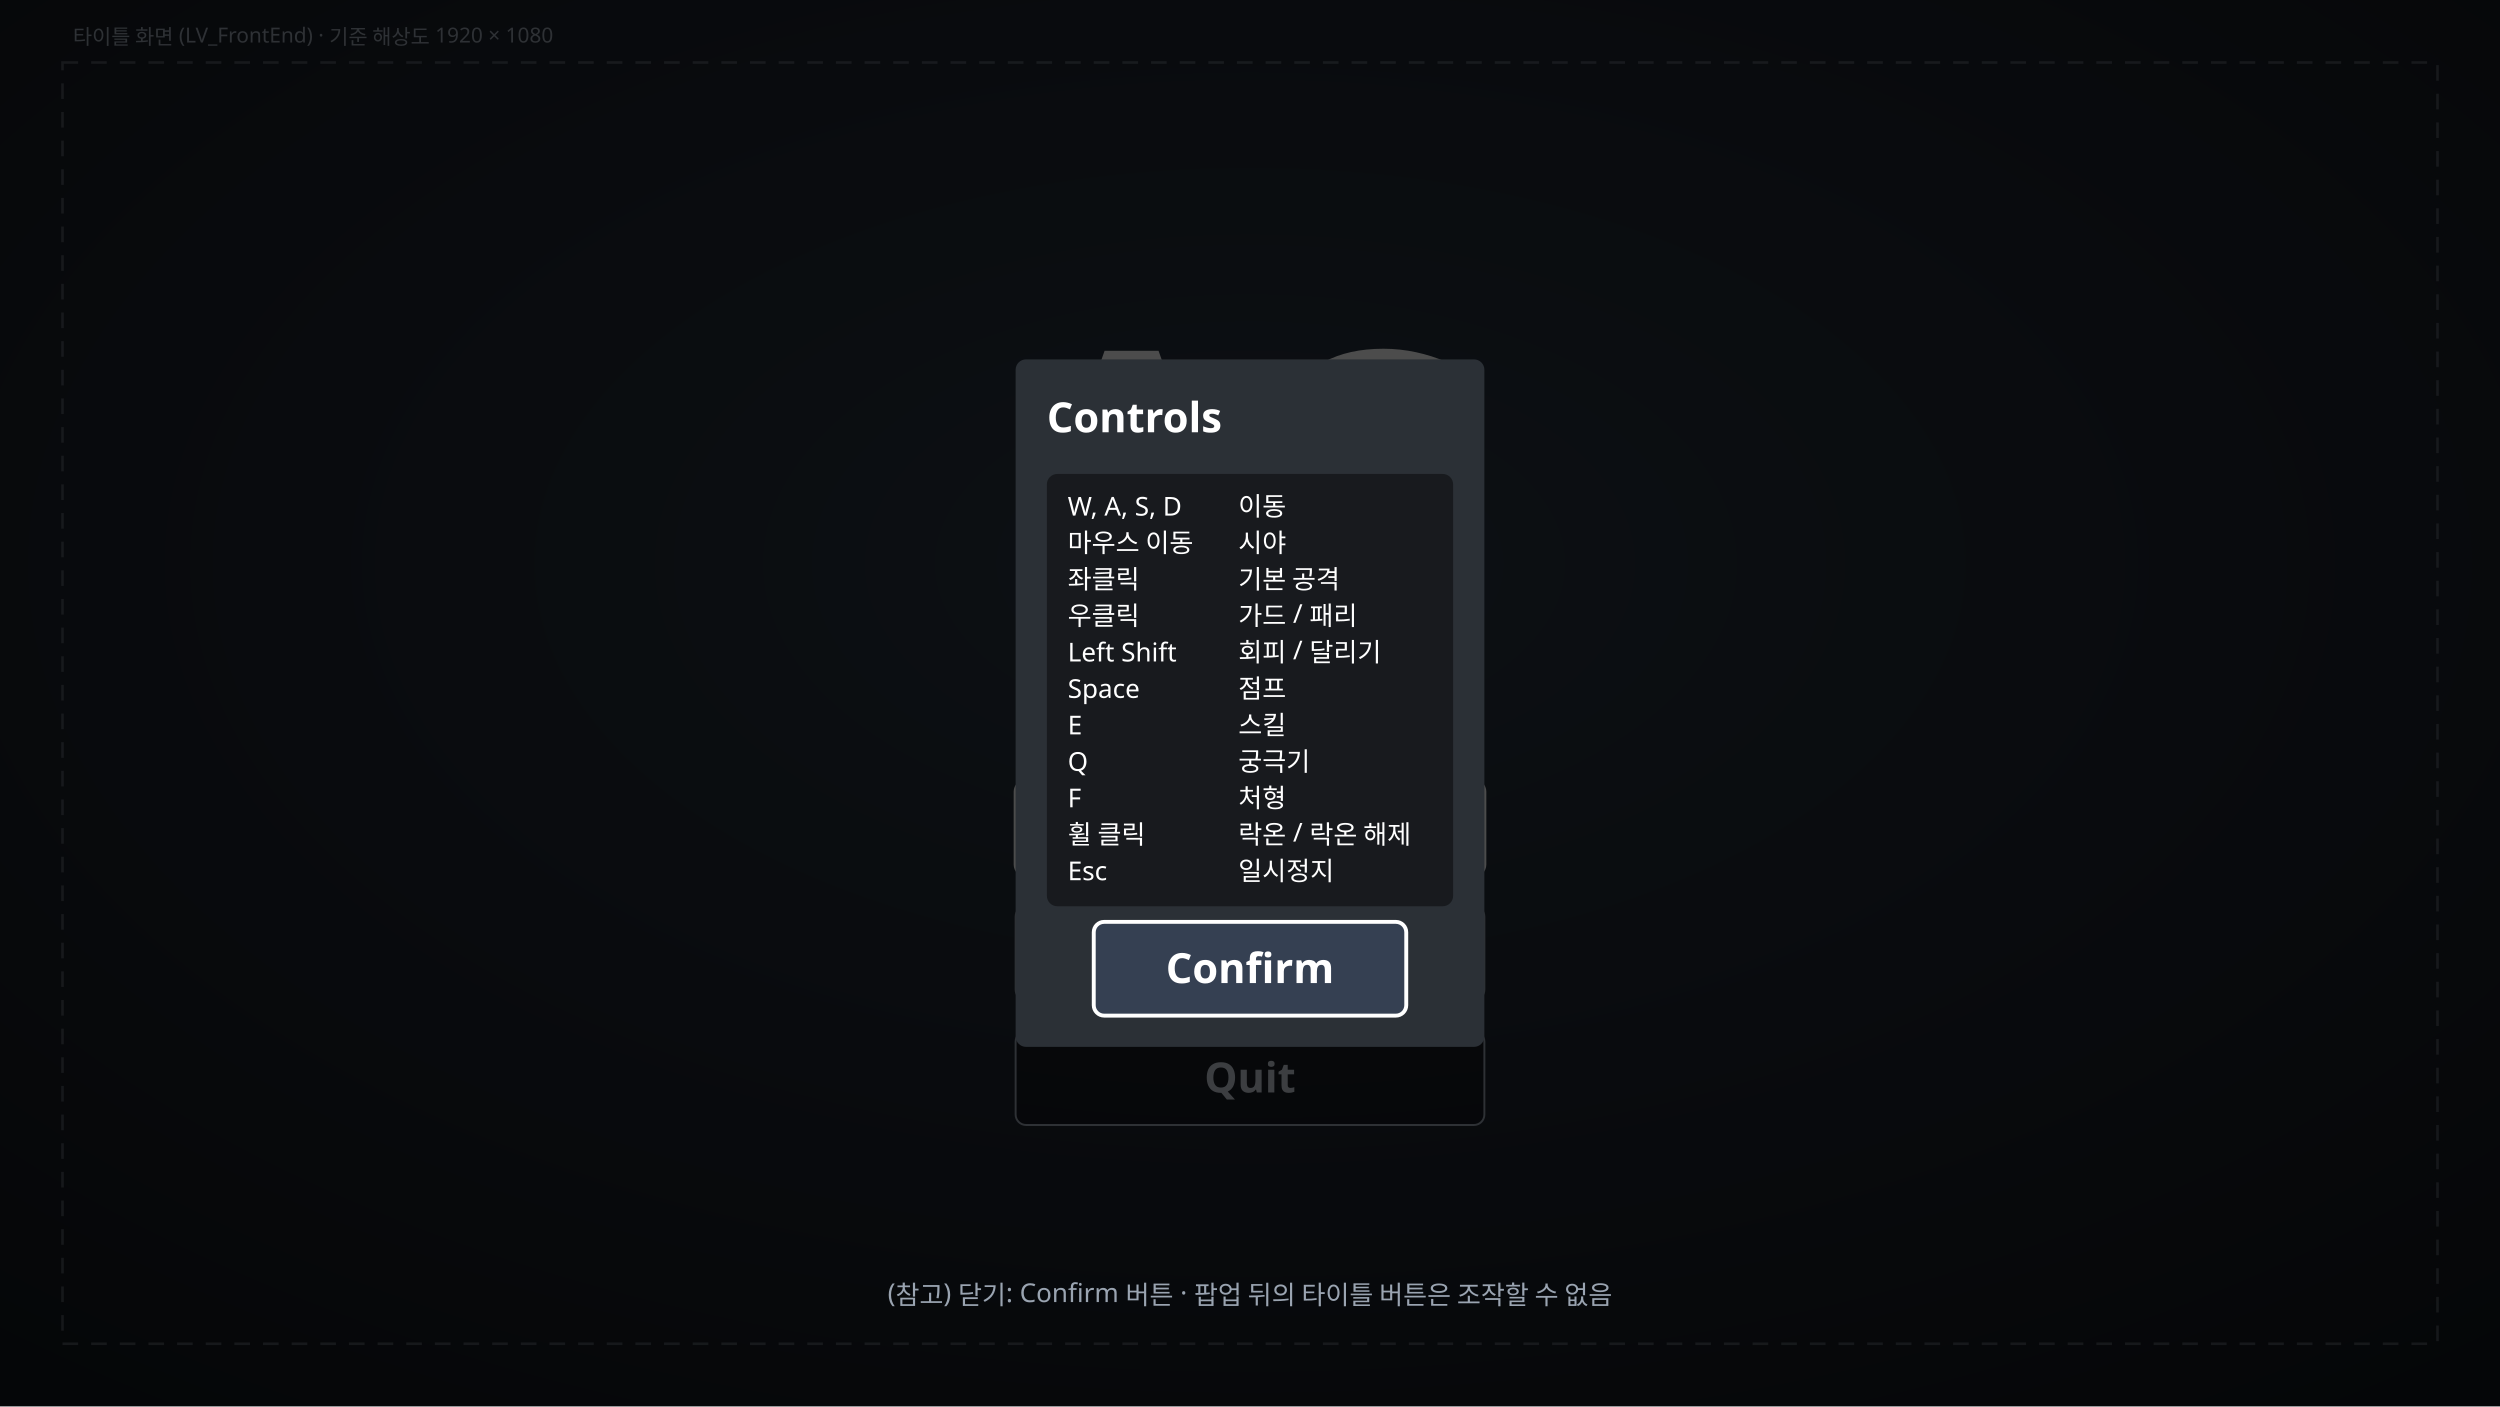
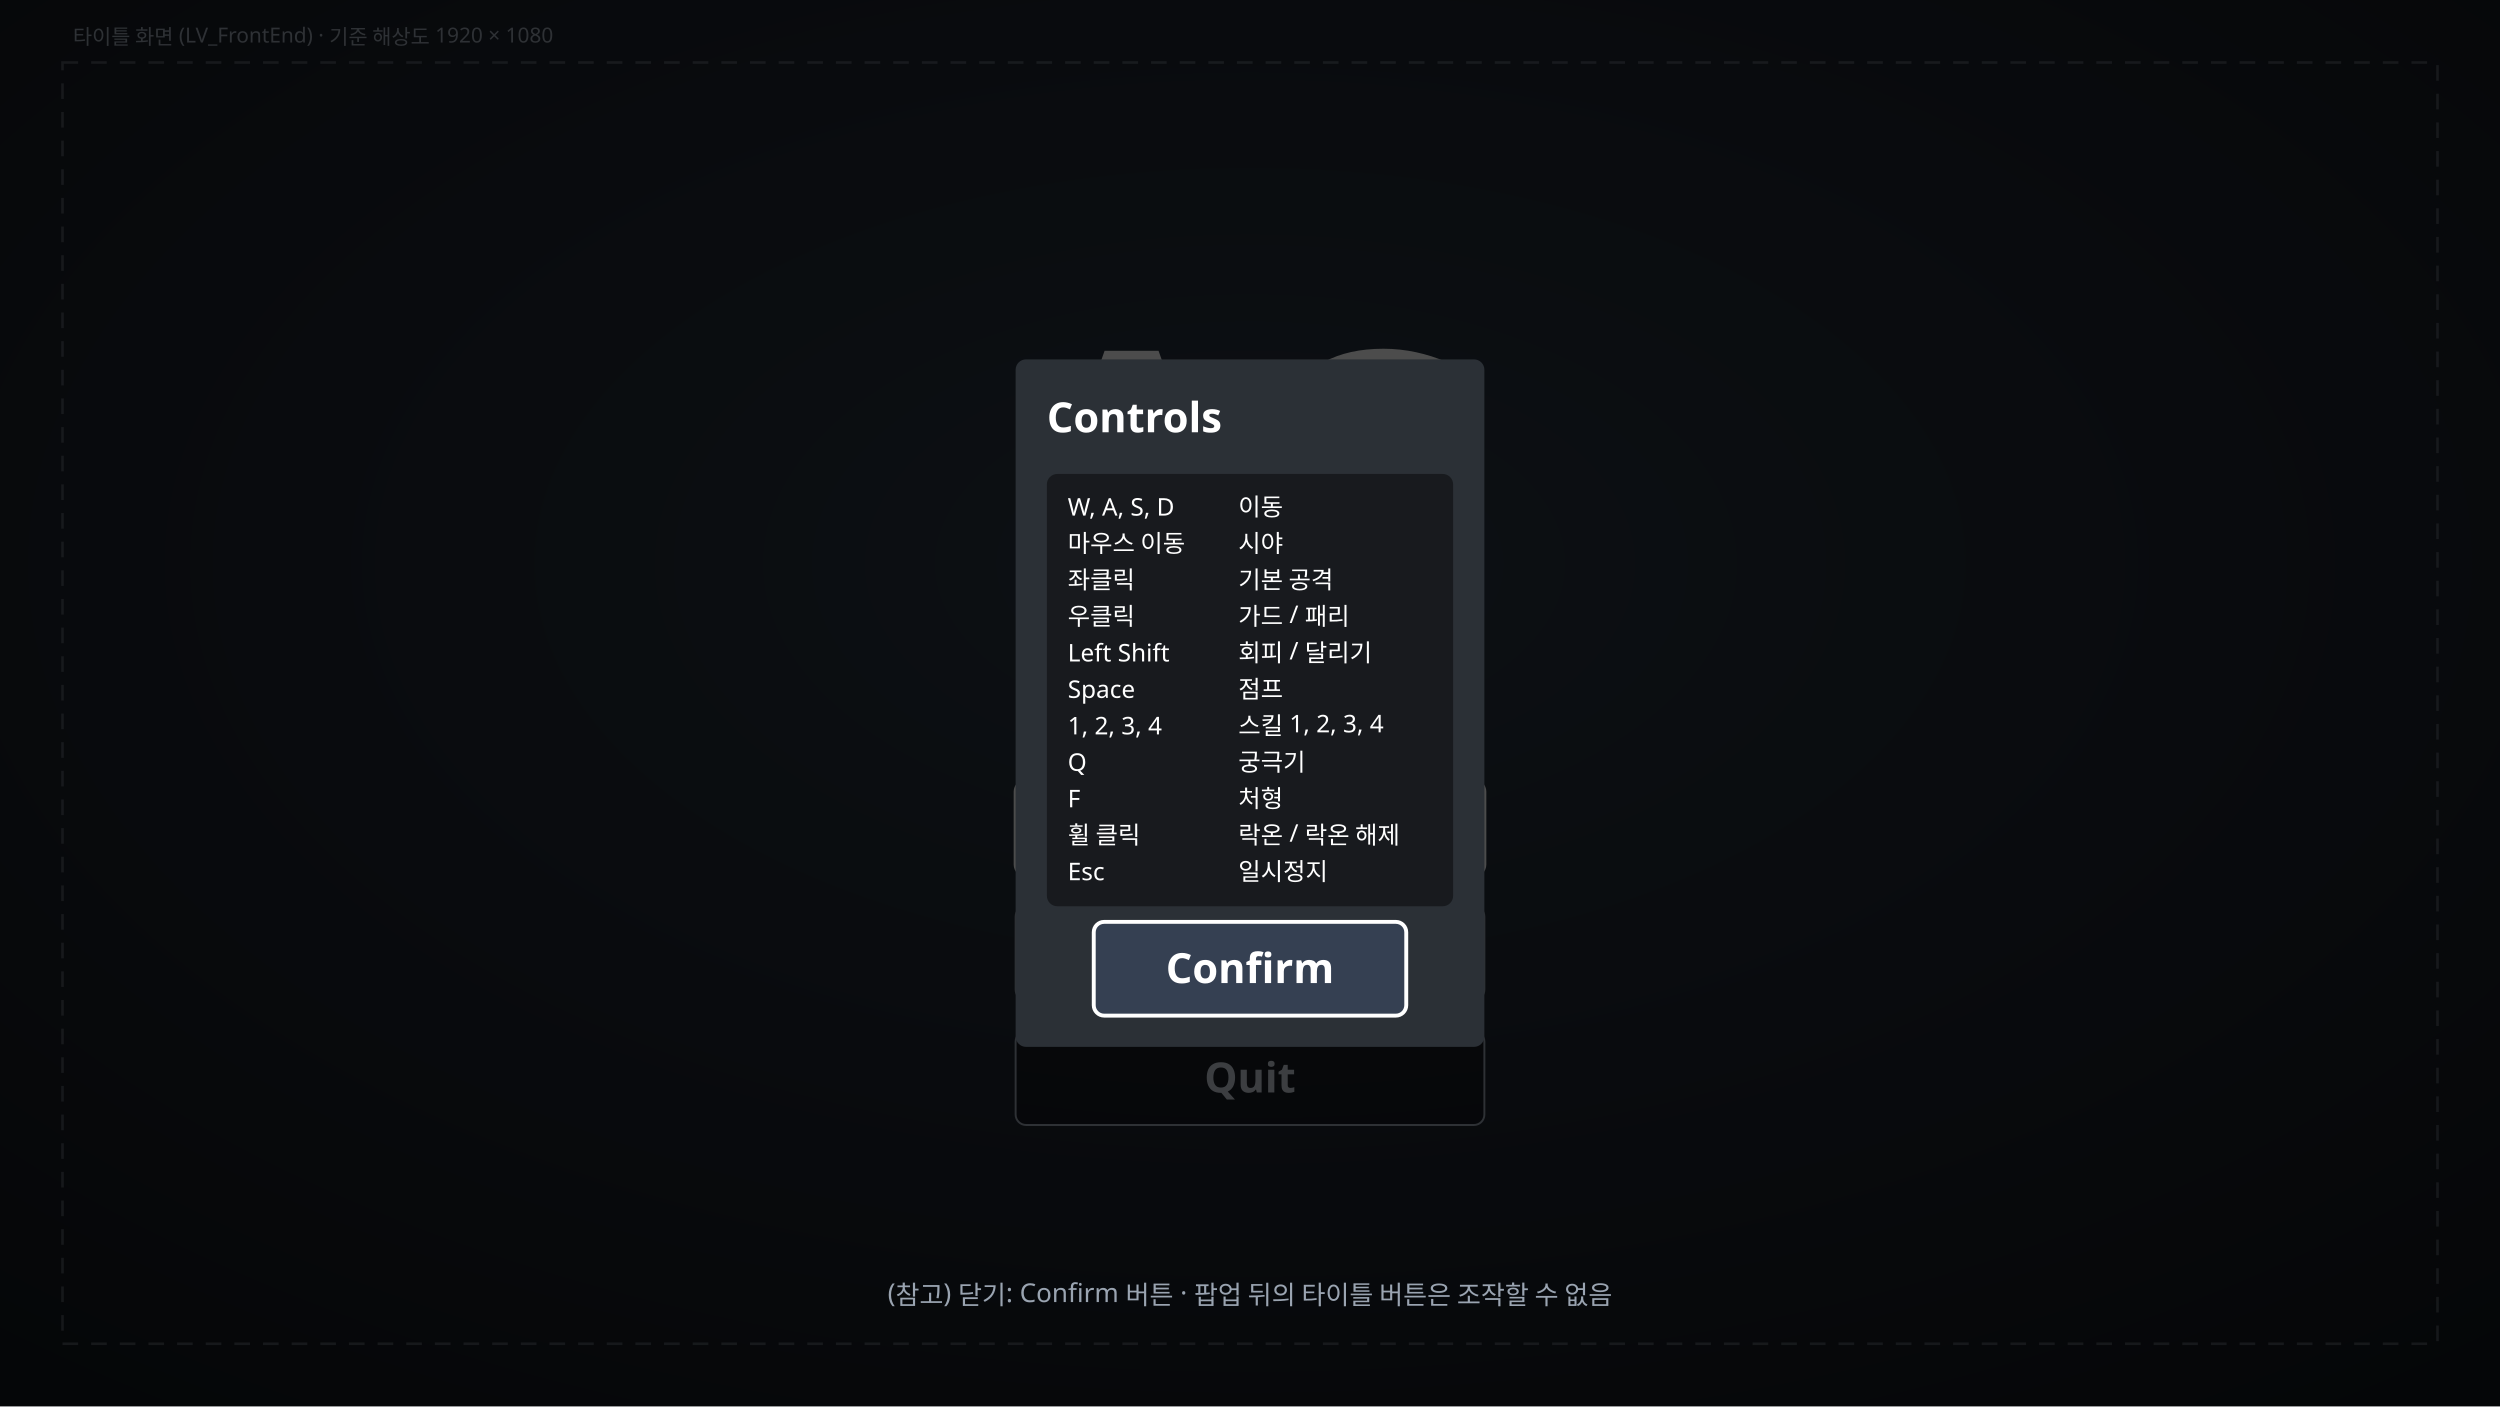
<svg xmlns="http://www.w3.org/2000/svg" width="1920" height="1080" viewBox="0 0 1920 1080" font-family="'Malgun Gothic', 'Apple SD Gothic Neo', 'Noto Sans KR', sans-serif">
  <defs>
    <radialGradient id="bg" cx="50%" cy="40%" r="75%">
      <stop offset="0" stop-color="#2c3644" />
      <stop offset="1" stop-color="#11151b" />
    </radialGradient>
  </defs>
  <rect width="1920" height="1080" fill="url(#bg)" />
  <rect x="48" y="48" width="1824" height="984" fill="none" stroke="#9aa4b1" stroke-width="2" stroke-dasharray="12 10" opacity="0.4" />
  <text x="56" y="34" font-size="16" fill="#9aa4b1">타이틀 화면 (LV_FrontEnd) · 기준 해상도 1920 × 1080</text>
  <text x="960" y="430" font-size="224" font-weight="700" fill="#FFFFFF" text-anchor="middle" letter-spacing="24">AG</text>
  <g font-size="32" font-weight="700" text-anchor="middle">
    <rect x="780" y="600" width="360" height="72" rx="8" fill="#FFFFFF" fill-opacity="0.15" stroke="#FFFFFF" stroke-width="3" />
    <text x="960" y="647" fill="#FFFFFF">Play</text>
    <rect x="780" y="696" width="360" height="72" rx="8" fill="#000000" fill-opacity="0.3" stroke="#9aa4b1" stroke-width="1.5" />
    <text x="960" y="743" fill="#c9d1db">Controls</text>
    <rect x="780" y="792" width="360" height="72" rx="8" fill="#000000" fill-opacity="0.3" stroke="#9aa4b1" stroke-width="1.5" />
    <text x="960" y="839" fill="#c9d1db">Quit</text>
  </g>
  <rect width="1920" height="1080" fill="#000000" fill-opacity="0.7" />
  <rect x="780" y="276" width="360" height="528" rx="8" fill="#2b3036" />
  <text x="804" y="332" font-size="32" font-weight="700" fill="#FFFFFF">Controls</text>
  <rect x="804" y="364" width="312" height="332" rx="8" fill="#000000" fill-opacity="0.45" />
-   <g font-size="20" fill="#FFFFFF">
+   <g font-size="18.7" fill="#FFFFFF">
    <text x="820" y="396">W, A, S, D</text>
    <text x="951" y="396">이동</text>
    <text x="820" y="424">마우스 이동</text>
    <text x="951" y="424">시야</text>
    <text x="820" y="452">좌클릭</text>
    <text x="951" y="452">기본 공격</text>
    <text x="820" y="480">우클릭</text>
    <text x="951" y="480">가드 / 패리</text>
    <text x="820" y="508">Left Shift</text>
    <text x="951" y="508">회피 / 달리기</text>
    <text x="820" y="536">Space</text>
    <text x="951" y="536">점프</text>
-     <text x="820" y="564">E</text>
-     <text x="951" y="564">스킬</text>
+     <text x="820" y="564">1, 2, 3, 4</text>
+     <text x="951" y="564">스킬 1, 2, 3, 4</text>
    <text x="820" y="592">Q</text>
    <text x="951" y="592">궁극기</text>
    <text x="820" y="620">F</text>
    <text x="951" y="620">처형</text>
    <text x="820" y="648">휠 클릭</text>
    <text x="951" y="648">락온 / 락온 해제</text>
    <text x="820" y="676">Esc</text>
    <text x="951" y="676">일시정지</text>
  </g>
  <rect x="840" y="708" width="240" height="72" rx="8" fill="#354052" stroke="#FFFFFF" stroke-width="3" />
  <text x="960" y="755" font-size="32" text-anchor="middle" fill="#FFFFFF" font-weight="700">Confirm</text>
  <text x="960" y="1000" font-size="20" fill="#9aa4b1" text-anchor="middle">(참고) 닫기: Confirm 버튼 · 팝업 뒤의 타이틀 버튼은 조작할 수 없음</text>
</svg>
